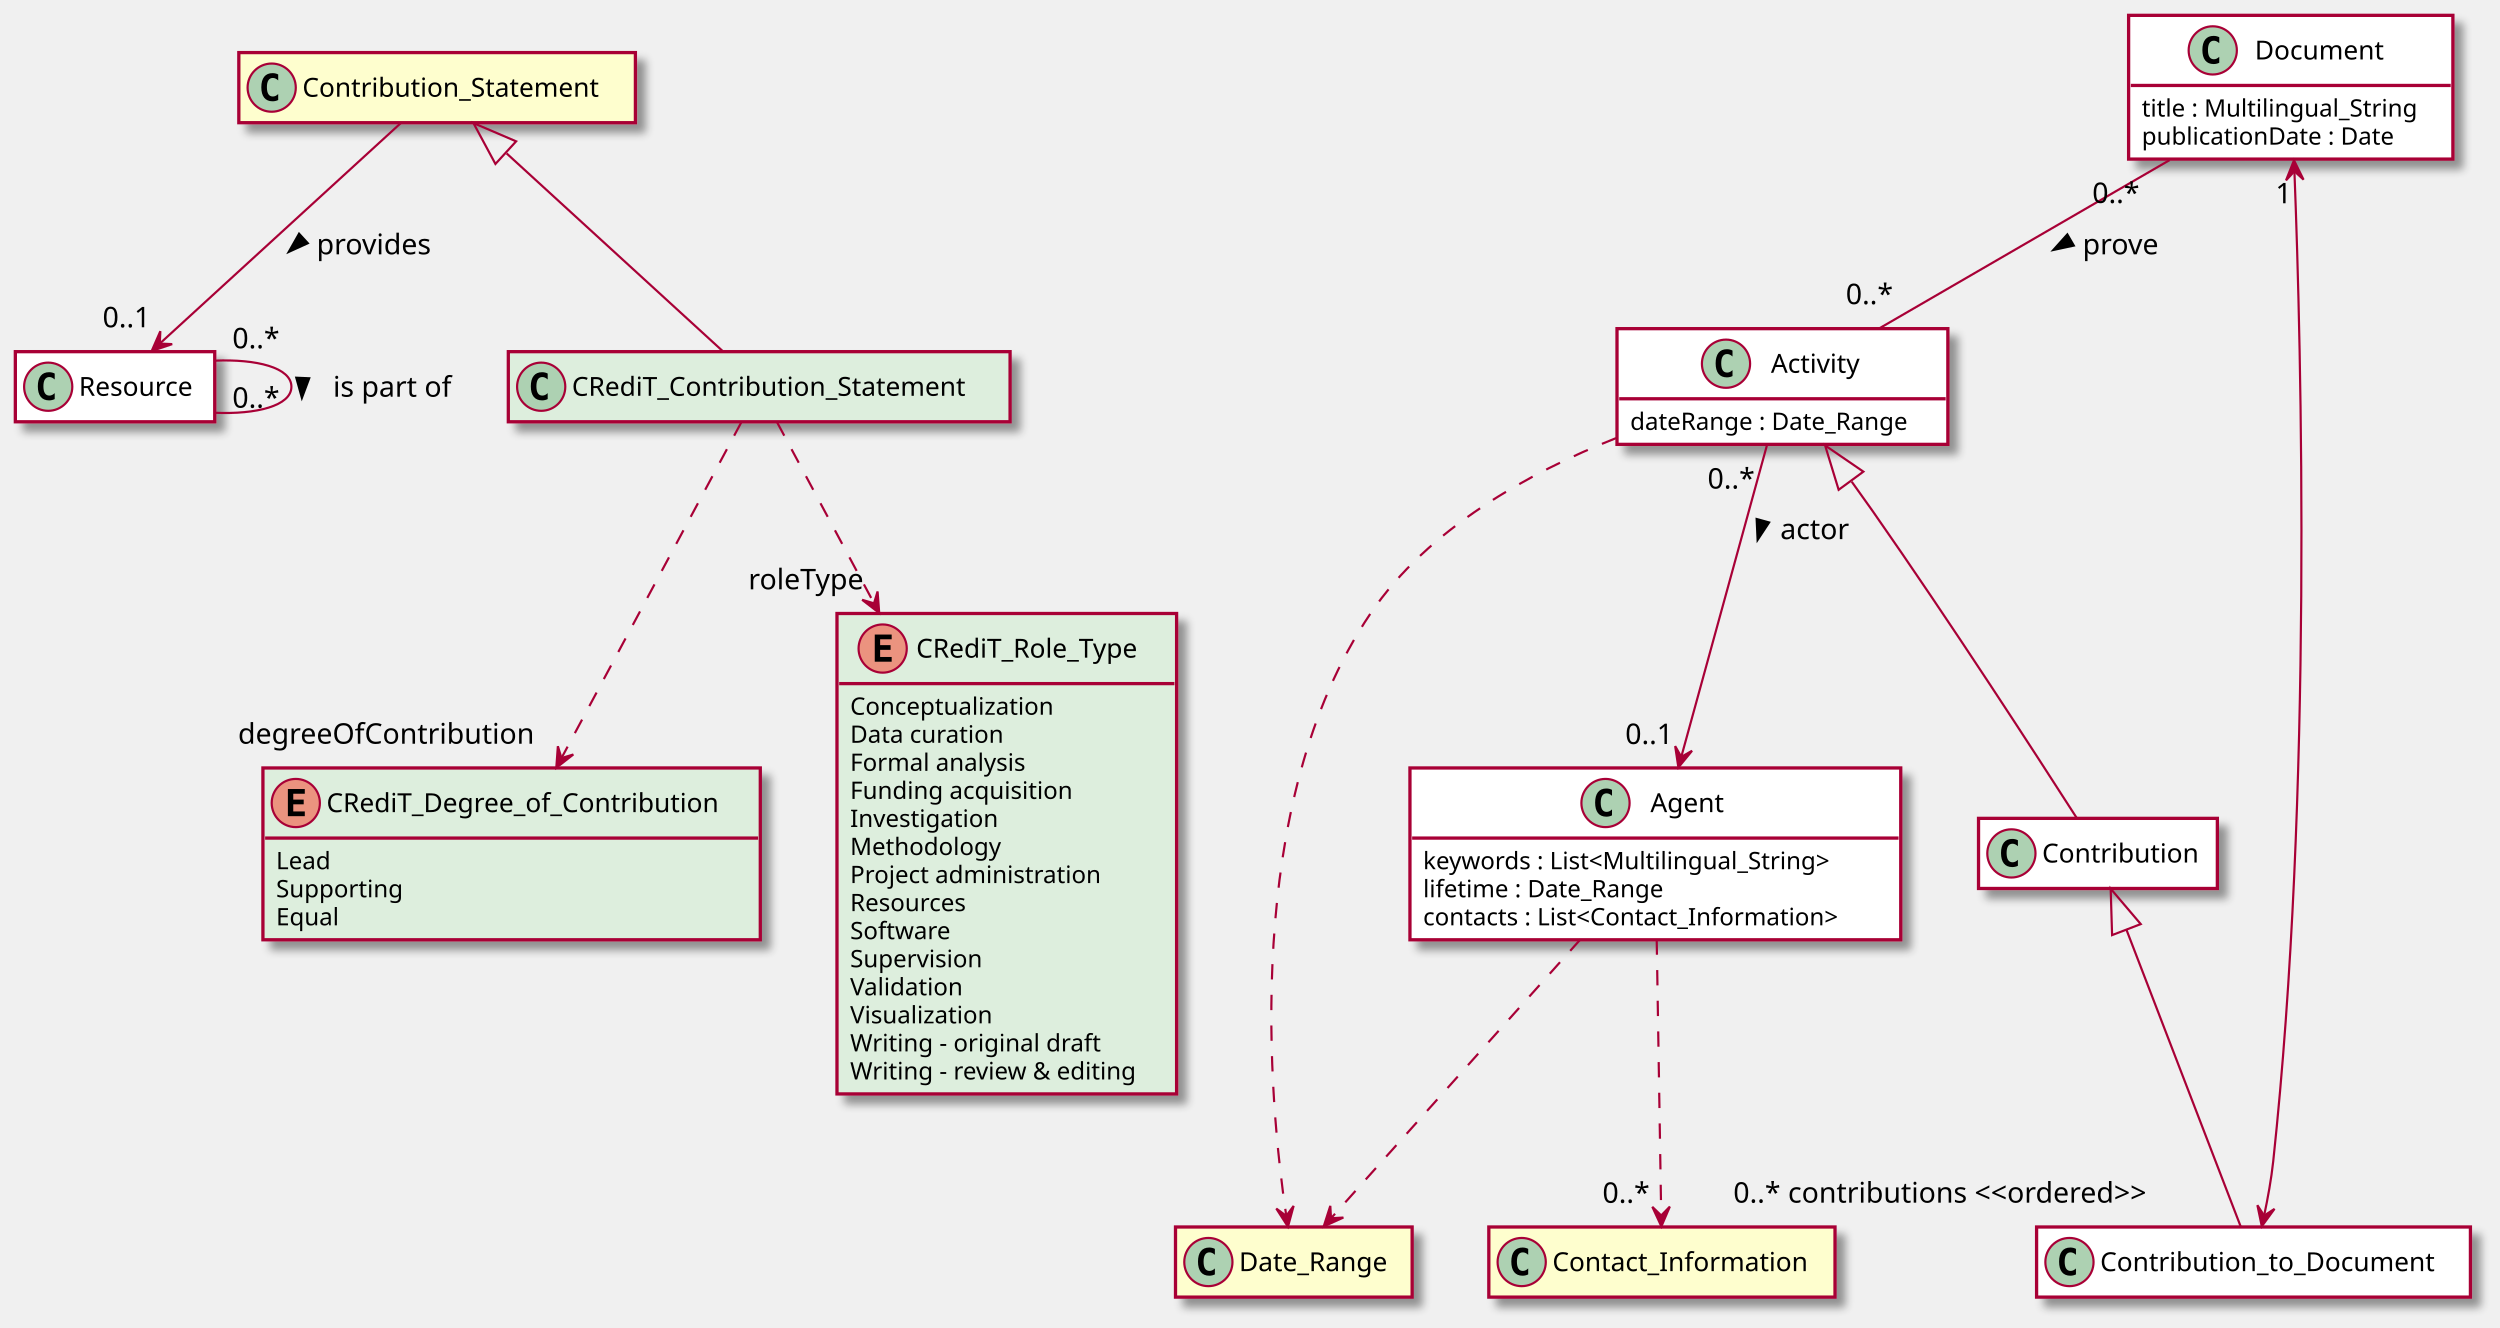
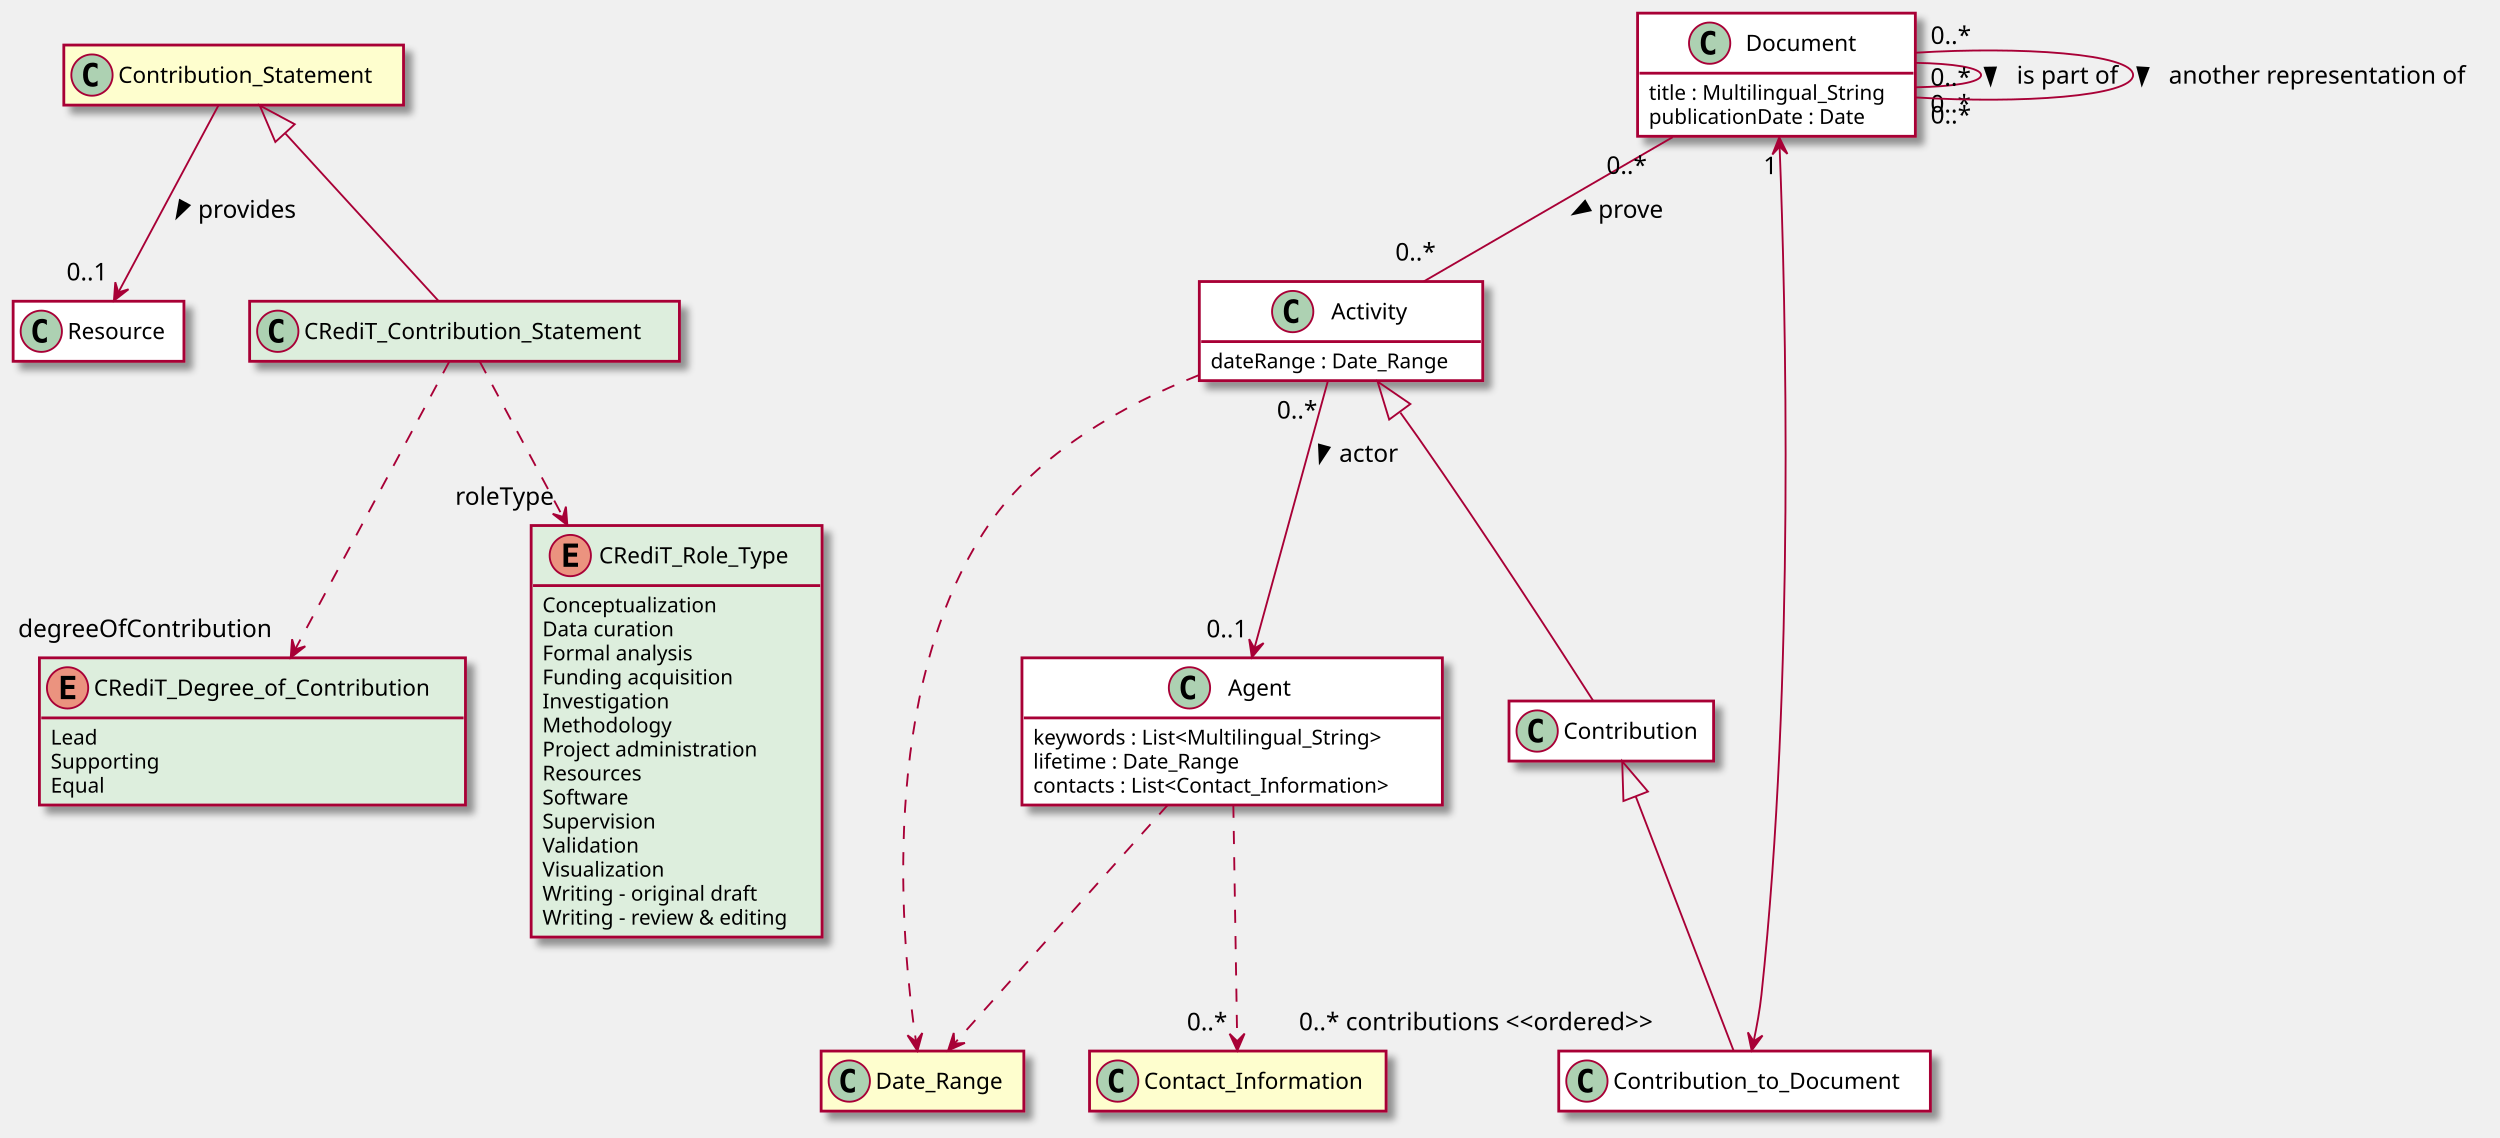
- <svg xmlns="http://www.w3.org/2000/svg" contentScriptType="application/ecmascript" contentStyleType="text/css" height="606px" preserveAspectRatio="none" style="width:1141px;height:606px;background:#FFFFFF;" version="1.1" viewBox="0 0 1141 606" width="1141px" zoomAndPan="magnify">
+ <svg xmlns="http://www.w3.org/2000/svg" contentScriptType="application/ecmascript" contentStyleType="text/css" height="606px" preserveAspectRatio="none" style="width:1332px;height:606px;background:#FFFFFF;" version="1.1" viewBox="0 0 1332 606" width="1332px" zoomAndPan="magnify">
  <defs>
-     <filter height="300%" id="f1x4xkm4cgrbp3" width="300%" x="-1" y="-1">
+     <filter height="300%" id="fsqr4gb0pf080" width="300%" x="-1" y="-1">
      <feGaussianBlur result="blurOut" stdDeviation="2.0" />
      <feColorMatrix in="blurOut" result="blurOut2" type="matrix" values="0 0 0 0 0 0 0 0 0 0 0 0 0 0 0 0 0 0 .4 0" />
      <feOffset dx="4.0" dy="4.0" in="blurOut2" result="blurOut3" />
      <feBlend in="SourceGraphic" in2="blurOut3" mode="normal" />
    </filter>
  </defs>
  <g>
-     <rect codeLine="267" fill="#FFFFFF" filter="url(#f1x4xkm4cgrbp3)" height="32" id="Resource" style="stroke:#A80036;stroke-width:1.5;" width="91" x="7" y="160.5" />
+     <rect codeLine="267" fill="#FFFFFF" filter="url(#fsqr4gb0pf080)" height="32" id="Resource" style="stroke:#A80036;stroke-width:1.5;" width="91" x="7" y="160.5" />
    <ellipse cx="22" cy="176.5" fill="#ADD1B2" rx="11" ry="11" style="stroke:#A80036;stroke-width:1.0;" />
    <path d="M24.969,182.141 Q24.391,182.438 23.75,182.578 Q23.109,182.734 22.406,182.734 Q19.906,182.734 18.578,181.094 Q17.266,179.438 17.266,176.312 Q17.266,173.188 18.578,171.531 Q19.906,169.875 22.406,169.875 Q23.109,169.875 23.75,170.031 Q24.406,170.188 24.969,170.484 L24.969,173.203 Q24.344,172.625 23.75,172.359 Q23.156,172.078 22.531,172.078 Q21.188,172.078 20.5,173.156 Q19.812,174.219 19.812,176.312 Q19.812,178.406 20.5,179.484 Q21.188,180.547 22.531,180.547 Q23.156,180.547 23.75,180.281 Q24.344,180 24.969,179.422 L24.969,182.141 Z " fill="#000000" />
    <text fill="#000000" font-family="sans-serif" font-size="12" lengthAdjust="spacing" textLength="59" x="36" y="180.654">Resource</text>
-     <rect codeLine="312" fill="#FFFFFF" filter="url(#f1x4xkm4cgrbp3)" height="65.609" id="Document" style="stroke:#A80036;stroke-width:1.5;" width="148" x="971.5" y="7" />
-     <ellipse cx="1009.9" cy="23" fill="#ADD1B2" rx="11" ry="11" style="stroke:#A80036;stroke-width:1.0;" />
-     <path d="M1012.869,28.641 Q1012.291,28.938 1011.65,29.078 Q1011.009,29.234 1010.306,29.234 Q1007.806,29.234 1006.478,27.594 Q1005.166,25.938 1005.166,22.812 Q1005.166,19.688 1006.478,18.031 Q1007.806,16.375 1010.306,16.375 Q1011.009,16.375 1011.65,16.531 Q1012.306,16.688 1012.869,16.984 L1012.869,19.703 Q1012.244,19.125 1011.65,18.859 Q1011.056,18.578 1010.431,18.578 Q1009.087,18.578 1008.4,19.656 Q1007.712,20.719 1007.712,22.812 Q1007.712,24.906 1008.4,25.984 Q1009.087,27.047 1010.431,27.047 Q1011.056,27.047 1011.65,26.781 Q1012.244,26.5 1012.869,25.922 L1012.869,28.641 Z " fill="#000000" />
-     <text fill="#000000" font-family="sans-serif" font-size="12" lengthAdjust="spacing" textLength="64" x="1029.1" y="27.154">Document</text>
-     <line style="stroke:#A80036;stroke-width:1.5;" x1="972.5" x2="1118.5" y1="39" y2="39" />
-     <text fill="#000000" font-family="sans-serif" font-size="11" lengthAdjust="spacing" textLength="136" x="977.5" y="53.21">title : Multilingual_String</text>
-     <text fill="#000000" font-family="sans-serif" font-size="11" lengthAdjust="spacing" textLength="125" x="977.5" y="66.015">publicationDate : Date</text>
-     <rect codeLine="142" fill="#FFFFFF" filter="url(#f1x4xkm4cgrbp3)" height="52.805" id="Activity" style="stroke:#A80036;stroke-width:1.5;" width="151" x="738" y="150" />
-     <ellipse cx="787.75" cy="166" fill="#ADD1B2" rx="11" ry="11" style="stroke:#A80036;stroke-width:1.0;" />
-     <path d="M790.719,171.641 Q790.141,171.938 789.5,172.078 Q788.859,172.234 788.156,172.234 Q785.656,172.234 784.328,170.594 Q783.016,168.938 783.016,165.812 Q783.016,162.688 784.328,161.031 Q785.656,159.375 788.156,159.375 Q788.859,159.375 789.5,159.531 Q790.156,159.688 790.719,159.984 L790.719,162.703 Q790.094,162.125 789.5,161.859 Q788.906,161.578 788.281,161.578 Q786.938,161.578 786.25,162.656 Q785.562,163.719 785.562,165.812 Q785.562,167.906 786.25,168.984 Q786.938,170.047 788.281,170.047 Q788.906,170.047 789.5,169.781 Q790.094,169.5 790.719,168.922 L790.719,171.641 Z " fill="#000000" />
-     <text fill="#000000" font-family="sans-serif" font-size="12" lengthAdjust="spacing" textLength="43" x="808.25" y="170.154">Activity</text>
-     <line style="stroke:#A80036;stroke-width:1.5;" x1="739" x2="888" y1="182" y2="182" />
-     <text fill="#000000" font-family="sans-serif" font-size="11" lengthAdjust="spacing" textLength="139" x="744" y="196.21">dateRange : Date_Range</text>
-     <rect codeLine="10" fill="#FFFFFF" filter="url(#f1x4xkm4cgrbp3)" height="78.414" id="Agent" style="stroke:#A80036;stroke-width:1.5;" width="224" x="643.5" y="350.5" />
-     <ellipse cx="732.75" cy="366.5" fill="#ADD1B2" rx="11" ry="11" style="stroke:#A80036;stroke-width:1.0;" />
-     <path d="M735.719,372.141 Q735.141,372.438 734.5,372.578 Q733.859,372.734 733.156,372.734 Q730.656,372.734 729.328,371.094 Q728.016,369.438 728.016,366.312 Q728.016,363.188 729.328,361.531 Q730.656,359.875 733.156,359.875 Q733.859,359.875 734.5,360.031 Q735.156,360.188 735.719,360.484 L735.719,363.203 Q735.094,362.625 734.5,362.359 Q733.906,362.078 733.281,362.078 Q731.938,362.078 731.25,363.156 Q730.562,364.219 730.562,366.312 Q730.562,368.406 731.25,369.484 Q731.938,370.547 733.281,370.547 Q733.906,370.547 734.5,370.281 Q735.094,370 735.719,369.422 L735.719,372.141 Z " fill="#000000" />
-     <text fill="#000000" font-family="sans-serif" font-size="12" lengthAdjust="spacing" textLength="37" x="753.25" y="370.654">Agent</text>
-     <line style="stroke:#A80036;stroke-width:1.5;" x1="644.5" x2="866.5" y1="382.5" y2="382.5" />
-     <text fill="#000000" font-family="sans-serif" font-size="11" lengthAdjust="spacing" textLength="207" x="649.5" y="396.71">keywords : List&lt;Multilingual_String&gt;</text>
-     <text fill="#000000" font-family="sans-serif" font-size="11" lengthAdjust="spacing" textLength="121" x="649.5" y="409.515">lifetime : Date_Range</text>
-     <text fill="#000000" font-family="sans-serif" font-size="11" lengthAdjust="spacing" textLength="212" x="649.5" y="422.32">contacts : List&lt;Contact_Information&gt;</text>
-     <rect fill="#FEFECE" filter="url(#f1x4xkm4cgrbp3)" height="32" id="Date_Range" style="stroke:#A80036;stroke-width:1.5;" width="108" x="536.5" y="560" />
-     <ellipse cx="551.5" cy="576" fill="#ADD1B2" rx="11" ry="11" style="stroke:#A80036;stroke-width:1.0;" />
-     <path d="M554.469,581.641 Q553.891,581.938 553.25,582.078 Q552.609,582.234 551.906,582.234 Q549.406,582.234 548.078,580.594 Q546.766,578.938 546.766,575.812 Q546.766,572.688 548.078,571.031 Q549.406,569.375 551.906,569.375 Q552.609,569.375 553.25,569.531 Q553.906,569.688 554.469,569.984 L554.469,572.703 Q553.844,572.125 553.25,571.859 Q552.656,571.578 552.031,571.578 Q550.688,571.578 550,572.656 Q549.312,573.719 549.312,575.812 Q549.312,577.906 550,578.984 Q550.688,580.047 552.031,580.047 Q552.656,580.047 553.25,579.781 Q553.844,579.5 554.469,578.922 L554.469,581.641 Z " fill="#000000" />
-     <text fill="#000000" font-family="sans-serif" font-size="12" lengthAdjust="spacing" textLength="76" x="565.5" y="580.154">Date_Range</text>
-     <rect codeLine="187" fill="#FFFFFF" filter="url(#f1x4xkm4cgrbp3)" height="32" id="Contribution" style="stroke:#A80036;stroke-width:1.5;" width="109" x="903" y="373.5" />
-     <ellipse cx="918" cy="389.5" fill="#ADD1B2" rx="11" ry="11" style="stroke:#A80036;stroke-width:1.0;" />
-     <path d="M920.969,395.141 Q920.391,395.438 919.75,395.578 Q919.109,395.734 918.406,395.734 Q915.906,395.734 914.578,394.094 Q913.266,392.438 913.266,389.312 Q913.266,386.188 914.578,384.531 Q915.906,382.875 918.406,382.875 Q919.109,382.875 919.75,383.031 Q920.406,383.188 920.969,383.484 L920.969,386.203 Q920.344,385.625 919.75,385.359 Q919.156,385.078 918.531,385.078 Q917.188,385.078 916.5,386.156 Q915.812,387.219 915.812,389.312 Q915.812,391.406 916.5,392.484 Q917.188,393.547 918.531,393.547 Q919.156,393.547 919.75,393.281 Q920.344,393 920.969,392.422 L920.969,395.141 Z " fill="#000000" />
-     <text fill="#000000" font-family="sans-serif" font-size="12" lengthAdjust="spacing" textLength="77" x="932" y="393.654">Contribution</text>
-     <rect fill="#FEFECE" filter="url(#f1x4xkm4cgrbp3)" height="32" id="Contribution_Statement" style="stroke:#A80036;stroke-width:1.5;" width="181" x="109" y="24" />
-     <ellipse cx="124" cy="40" fill="#ADD1B2" rx="11" ry="11" style="stroke:#A80036;stroke-width:1.0;" />
-     <path d="M126.969,45.641 Q126.391,45.938 125.75,46.078 Q125.109,46.234 124.406,46.234 Q121.906,46.234 120.578,44.594 Q119.266,42.938 119.266,39.812 Q119.266,36.688 120.578,35.031 Q121.906,33.375 124.406,33.375 Q125.109,33.375 125.75,33.531 Q126.406,33.688 126.969,33.984 L126.969,36.703 Q126.344,36.125 125.75,35.859 Q125.156,35.578 124.531,35.578 Q123.188,35.578 122.5,36.656 Q121.812,37.719 121.812,39.812 Q121.812,41.906 122.5,42.984 Q123.188,44.047 124.531,44.047 Q125.156,44.047 125.75,43.781 Q126.344,43.5 126.969,42.922 L126.969,45.641 Z " fill="#000000" />
-     <text fill="#000000" font-family="sans-serif" font-size="12" lengthAdjust="spacing" textLength="149" x="138" y="44.154">Contribution_Statement</text>
-     <rect codeLine="205" fill="#FFFFFF" filter="url(#f1x4xkm4cgrbp3)" height="32" id="Contribution_to_Document" style="stroke:#A80036;stroke-width:1.5;" width="198" x="929.5" y="560" />
-     <ellipse cx="944.5" cy="576" fill="#ADD1B2" rx="11" ry="11" style="stroke:#A80036;stroke-width:1.0;" />
-     <path d="M947.469,581.641 Q946.891,581.938 946.25,582.078 Q945.609,582.234 944.906,582.234 Q942.406,582.234 941.078,580.594 Q939.766,578.938 939.766,575.812 Q939.766,572.688 941.078,571.031 Q942.406,569.375 944.906,569.375 Q945.609,569.375 946.25,569.531 Q946.906,569.688 947.469,569.984 L947.469,572.703 Q946.844,572.125 946.25,571.859 Q945.656,571.578 945.031,571.578 Q943.688,571.578 943,572.656 Q942.312,573.719 942.312,575.812 Q942.312,577.906 943,578.984 Q943.688,580.047 945.031,580.047 Q945.656,580.047 946.25,579.781 Q946.844,579.5 947.469,578.922 L947.469,581.641 Z " fill="#000000" />
-     <text fill="#000000" font-family="sans-serif" font-size="12" lengthAdjust="spacing" textLength="166" x="958.5" y="580.154">Contribution_to_Document</text>
-     <rect fill="#FEFECE" filter="url(#f1x4xkm4cgrbp3)" height="32" id="Contact_Information" style="stroke:#A80036;stroke-width:1.5;" width="158" x="679.5" y="560" />
-     <ellipse cx="694.5" cy="576" fill="#ADD1B2" rx="11" ry="11" style="stroke:#A80036;stroke-width:1.0;" />
-     <path d="M697.469,581.641 Q696.891,581.938 696.25,582.078 Q695.609,582.234 694.906,582.234 Q692.406,582.234 691.078,580.594 Q689.766,578.938 689.766,575.812 Q689.766,572.688 691.078,571.031 Q692.406,569.375 694.906,569.375 Q695.609,569.375 696.25,569.531 Q696.906,569.688 697.469,569.984 L697.469,572.703 Q696.844,572.125 696.25,571.859 Q695.656,571.578 695.031,571.578 Q693.688,571.578 693,572.656 Q692.312,573.719 692.312,575.812 Q692.312,577.906 693,578.984 Q693.688,580.047 695.031,580.047 Q695.656,580.047 696.25,579.781 Q696.844,579.5 697.469,578.922 L697.469,581.641 Z " fill="#000000" />
-     <text fill="#000000" font-family="sans-serif" font-size="12" lengthAdjust="spacing" textLength="126" x="708.5" y="580.154">Contact_Information</text>
-     <rect codeLine="151" fill="#DDEEDD" filter="url(#f1x4xkm4cgrbp3)" height="32" id="CRediT_Contribution_Statement" style="stroke:#A80036;stroke-width:1.5;" width="229" x="232" y="160.5" />
-     <ellipse cx="247" cy="176.5" fill="#ADD1B2" rx="11" ry="11" style="stroke:#A80036;stroke-width:1.0;" />
-     <path d="M249.969,182.141 Q249.391,182.438 248.75,182.578 Q248.109,182.734 247.406,182.734 Q244.906,182.734 243.578,181.094 Q242.266,179.438 242.266,176.312 Q242.266,173.188 243.578,171.531 Q244.906,169.875 247.406,169.875 Q248.109,169.875 248.75,170.031 Q249.406,170.188 249.969,170.484 L249.969,173.203 Q249.344,172.625 248.75,172.359 Q248.156,172.078 247.531,172.078 Q246.188,172.078 245.5,173.156 Q244.812,174.219 244.812,176.312 Q244.812,178.406 245.5,179.484 Q246.188,180.547 247.531,180.547 Q248.156,180.547 248.75,180.281 Q249.344,180 249.969,179.422 L249.969,182.141 Z " fill="#000000" />
-     <text fill="#000000" font-family="sans-serif" font-size="12" lengthAdjust="spacing" textLength="197" x="261" y="180.654">CRediT_Contribution_Statement</text>
-     <rect codeLine="153" fill="#DDEEDD" filter="url(#f1x4xkm4cgrbp3)" height="78.414" id="CRediT_Degree_of_Contribution" style="stroke:#A80036;stroke-width:1.5;" width="227" x="120" y="350.5" />
-     <ellipse cx="135" cy="366.5" fill="#EB937F" rx="11" ry="11" style="stroke:#A80036;stroke-width:1.0;" />
-     <path d="M139.109,372.5 L131.391,372.5 L131.391,360.109 L139.109,360.109 L139.109,362.266 L133.844,362.266 L133.844,364.938 L138.609,364.938 L138.609,367.094 L133.844,367.094 L133.844,370.344 L139.109,370.344 L139.109,372.5 Z " fill="#000000" />
-     <text fill="#000000" font-family="sans-serif" font-size="12" lengthAdjust="spacing" textLength="195" x="149" y="370.654">CRediT_Degree_of_Contribution</text>
-     <line style="stroke:#A80036;stroke-width:1.5;" x1="121" x2="346" y1="382.5" y2="382.5" />
-     <text fill="#000000" font-family="sans-serif" font-size="11" lengthAdjust="spacing" textLength="27" x="126" y="396.71">Lead</text>
-     <text fill="#000000" font-family="sans-serif" font-size="11" lengthAdjust="spacing" textLength="62" x="126" y="409.515">Supporting</text>
-     <text fill="#000000" font-family="sans-serif" font-size="11" lengthAdjust="spacing" textLength="31" x="126" y="422.32">Equal</text>
-     <rect codeLine="158" fill="#DDEEDD" filter="url(#f1x4xkm4cgrbp3)" height="219.266" id="CRediT_Role_Type" style="stroke:#A80036;stroke-width:1.5;" width="155" x="382" y="280" />
-     <ellipse cx="402.85" cy="296" fill="#EB937F" rx="11" ry="11" style="stroke:#A80036;stroke-width:1.0;" />
-     <path d="M406.959,302 L399.241,302 L399.241,289.609 L406.959,289.609 L406.959,291.766 L401.694,291.766 L401.694,294.438 L406.459,294.438 L406.459,296.594 L401.694,296.594 L401.694,299.844 L406.959,299.844 L406.959,302 Z " fill="#000000" />
-     <text fill="#000000" font-family="sans-serif" font-size="12" lengthAdjust="spacing" textLength="110" x="418.15" y="300.154">CRediT_Role_Type</text>
-     <line style="stroke:#A80036;stroke-width:1.5;" x1="383" x2="536" y1="312" y2="312" />
-     <text fill="#000000" font-family="sans-serif" font-size="11" lengthAdjust="spacing" textLength="99" x="388" y="326.21">Conceptualization</text>
-     <text fill="#000000" font-family="sans-serif" font-size="11" lengthAdjust="spacing" textLength="76" x="388" y="339.015">Data curation</text>
-     <text fill="#000000" font-family="sans-serif" font-size="11" lengthAdjust="spacing" textLength="90" x="388" y="351.82">Formal analysis</text>
-     <text fill="#000000" font-family="sans-serif" font-size="11" lengthAdjust="spacing" textLength="109" x="388" y="364.625">Funding acquisition</text>
-     <text fill="#000000" font-family="sans-serif" font-size="11" lengthAdjust="spacing" textLength="72" x="388" y="377.429">Investigation</text>
-     <text fill="#000000" font-family="sans-serif" font-size="11" lengthAdjust="spacing" textLength="71" x="388" y="390.234">Methodology</text>
-     <text fill="#000000" font-family="sans-serif" font-size="11" lengthAdjust="spacing" textLength="125" x="388" y="403.039">Project administration</text>
-     <text fill="#000000" font-family="sans-serif" font-size="11" lengthAdjust="spacing" textLength="60" x="388" y="415.843">Resources</text>
-     <text fill="#000000" font-family="sans-serif" font-size="11" lengthAdjust="spacing" textLength="51" x="388" y="428.648">Software</text>
-     <text fill="#000000" font-family="sans-serif" font-size="11" lengthAdjust="spacing" textLength="67" x="388" y="441.453">Supervision</text>
-     <text fill="#000000" font-family="sans-serif" font-size="11" lengthAdjust="spacing" textLength="55" x="388" y="454.257">Validation</text>
-     <text fill="#000000" font-family="sans-serif" font-size="11" lengthAdjust="spacing" textLength="70" x="388" y="467.062">Visualization</text>
-     <text fill="#000000" font-family="sans-serif" font-size="11" lengthAdjust="spacing" textLength="123" x="388" y="479.867">Writing - original draft</text>
-     <text fill="#000000" font-family="sans-serif" font-size="11" lengthAdjust="spacing" textLength="143" x="388" y="492.671">Writing - review &amp; editing</text>
-     <path codeLine="329" d="M98.02,164.61 C116.95,163.79 133,167.75 133,176.5 C133,185.25 116.95,189.21 98.02,188.39 " fill="none" id="Resource-Resource" style="stroke:#A80036;stroke-width:1.0;" />
-     <polygon fill="#000000" points="137.784,181.562,141.111,172.652,135.239,172.398,137.784,181.562" style="stroke:#000000;stroke-width:1.0;" />
-     <text fill="#000000" font-family="sans-serif" font-size="13" lengthAdjust="spacing" textLength="56" x="152" y="181.067">is part of</text>
-     <text fill="#000000" font-family="sans-serif" font-size="13" lengthAdjust="spacing" textLength="23" x="106.038" y="158.959">0..*</text>
-     <text fill="#000000" font-family="sans-serif" font-size="13" lengthAdjust="spacing" textLength="23" x="106.038" y="186.084">0..*</text>
-     <path codeLine="251" d="M990.22,73.05 C949.62,96.59 895.18,128.15 857.5,149.99 " fill="none" id="Document-Activity" style="stroke:#A80036;stroke-width:1.0;" />
-     <polygon fill="#000000" points="937.174,114.074,946.473,112.08,943.526,106.995,937.174,114.074" style="stroke:#000000;stroke-width:1.0;" />
-     <text fill="#000000" font-family="sans-serif" font-size="13" lengthAdjust="spacing" textLength="36" x="950.5" y="116.067">prove</text>
-     <text fill="#000000" font-family="sans-serif" font-size="13" lengthAdjust="spacing" textLength="23" x="954.907" y="92.642">0..*</text>
-     <text fill="#000000" font-family="sans-serif" font-size="13" lengthAdjust="spacing" textLength="23" x="842.422" y="138.807">0..*</text>
-     <path codeLine="257" d="M806.39,203.37 C796.66,238.76 779.07,302.74 767.34,345.42 " fill="none" id="Activity-to-Agent" style="stroke:#A80036;stroke-width:1.0;" />
-     <polygon fill="#A80036" points="766.01,350.26,772.26,342.648,767.34,345.44,764.548,340.52,766.01,350.26" style="stroke:#A80036;stroke-width:1.0;" />
-     <polygon fill="#000000" points="802.175,246.388,807.406,238.445,801.738,236.887,802.175,246.388" style="stroke:#000000;stroke-width:1.0;" />
-     <text fill="#000000" font-family="sans-serif" font-size="13" lengthAdjust="spacing" textLength="33" x="812.5" y="246.067">actor</text>
-     <text fill="#000000" font-family="sans-serif" font-size="13" lengthAdjust="spacing" textLength="23" x="779.319" y="222.991">0..*</text>
-     <text fill="#000000" font-family="sans-serif" font-size="13" lengthAdjust="spacing" textLength="24" x="741.763" y="339.562">0..1</text>
-     <path codeLine="816" d="M737.6,199.94 C697.7,215.77 651.75,241.21 625.5,280 C566.38,367.37 579.39,503.46 587.01,554.63 " fill="none" id="Activity-to-Date_Range" style="stroke:#A80036;stroke-width:1.0;stroke-dasharray:7.0,7.0;" />
-     <polygon fill="#A80036" points="587.82,559.88,590.411,550.378,587.063,554.938,582.503,551.589,587.82,559.88" style="stroke:#A80036;stroke-width:1.0;" />
-     <path codeLine="192" d="M845.12,219.84 C848.32,224.26 851.49,228.71 854.5,233 C889.96,283.67 929.84,345.29 947.81,373.32 " fill="none" id="Activity-backto-Contribution" style="stroke:#A80036;stroke-width:1.0;" />
-     <polygon fill="none" points="839.16,223.54,832.97,203.28,850.44,215.26,839.16,223.54" style="stroke:#A80036;stroke-width:1.0;" />
-     <path codeLine="644" d="M182.92,56.17 C155.9,80.89 102.44,129.81 73.05,156.7 " fill="none" id="Contribution_Statement-to-Resource" style="stroke:#A80036;stroke-width:1.0;" />
-     <polygon fill="#A80036" points="69.24,160.18,78.581,157.057,72.929,156.805,73.181,151.154,69.24,160.18" style="stroke:#A80036;stroke-width:1.0;" />
-     <polygon fill="#000000" points="131.811,114.942,140.468,111.004,136.5,106.668,131.811,114.942" style="stroke:#000000;stroke-width:1.0;" />
-     <text fill="#000000" font-family="sans-serif" font-size="13" lengthAdjust="spacing" textLength="54" x="144.5" y="116.067">provides</text>
-     <text fill="#000000" font-family="sans-serif" font-size="13" lengthAdjust="spacing" textLength="24" x="46.81" y="149.379">0..1</text>
-     <path codeLine="210" d="M970.51,424.32 C986.06,464.72 1011.39,530.53 1022.71,559.95 " fill="none" id="Contribution-backto-Contribution_to_Document" style="stroke:#A80036;stroke-width:1.0;" />
-     <polygon fill="none" points="963.96,426.78,963.31,405.6,977.03,421.75,963.96,426.78" style="stroke:#A80036;stroke-width:1.0;" />
-     <path codeLine="628" d="M1033.39,554.6 C1035.02,546.93 1036.63,538.11 1037.5,530 C1055.49,362.3 1050.38,160.44 1047.18,78.39 " fill="none" id="Contribution_to_Document-Document" style="stroke:#A80036;stroke-width:1.0;" />
-     <polygon fill="#A80036" points="1046.98,73.16,1043.344,82.313,1047.18,78.156,1051.338,81.992,1046.98,73.16" style="stroke:#A80036;stroke-width:1.0;" />
-     <polygon fill="#A80036" points="1032.28,559.69,1038.093,551.74,1033.337,554.803,1030.274,550.048,1032.28,559.69" style="stroke:#A80036;stroke-width:1.0;" />
-     <text fill="#000000" font-family="sans-serif" font-size="13" lengthAdjust="spacing" textLength="208" x="791.082" y="548.892">0..* contributions &lt;&lt;ordered&gt;&gt;</text>
-     <text fill="#000000" font-family="sans-serif" font-size="13" lengthAdjust="spacing" textLength="8" x="1038.515" y="92.772">1</text>
-     <path codeLine="15" d="M721.31,428.73 C686.62,467.52 634.34,525.98 607.59,555.89 " fill="none" id="Agent-to-Date_Range" style="stroke:#A80036;stroke-width:1.0;stroke-dasharray:7.0,7.0;" />
-     <polygon fill="#A80036" points="604.14,559.74,613.118,555.69,607.47,556.01,607.15,550.362,604.14,559.74" style="stroke:#A80036;stroke-width:1.0;" />
-     <path codeLine="16" d="M756.12,428.73 C756.74,466.88 757.67,524.08 758.17,554.41 " fill="none" id="Agent-to-Contact_Information" style="stroke:#A80036;stroke-width:1.0;stroke-dasharray:7.0,7.0;" />
-     <polygon fill="#A80036" points="758.25,559.74,762.121,550.684,758.179,554.74,754.122,550.798,758.25,559.74" style="stroke:#A80036;stroke-width:1.0;" />
-     <text fill="#000000" font-family="sans-serif" font-size="13" lengthAdjust="spacing" textLength="23" x="731.358" y="548.958">0..*</text>
-     <path codeLine="194" d="M231.21,70.01 C261.45,97.68 305.84,138.3 329.76,160.18 " fill="none" id="Contribution_Statement-backto-CRediT_Contribution_Statement" style="stroke:#A80036;stroke-width:1.0;" />
-     <polygon fill="none" points="226.11,74.83,216.08,56.17,235.56,64.5,226.11,74.83" style="stroke:#A80036;stroke-width:1.0;" />
-     <path codeLine="207" d="M354.63,192.67 C364.29,210.72 381.33,242.53 398.9,275.34 " fill="none" id="CRediT_Contribution_Statement-to-CRediT_Role_Type" style="stroke:#A80036;stroke-width:1.0;stroke-dasharray:7.0,7.0;" />
-     <polygon fill="#A80036" points="401.27,279.77,400.521,269.95,398.898,275.369,393.479,273.745,401.27,279.77" style="stroke:#A80036;stroke-width:1.0;" />
-     <text fill="#000000" font-family="sans-serif" font-size="13" lengthAdjust="spacing" textLength="54" x="341.544" y="268.956">roleType</text>
-     <path codeLine="210" d="M338.37,192.67 C321.41,224.35 281.71,298.48 256.31,345.9 " fill="none" id="CRediT_Contribution_Statement-to-CRediT_Degree_of_Contribution" style="stroke:#A80036;stroke-width:1.0;stroke-dasharray:7.0,7.0;" />
-     <polygon fill="#A80036" points="253.9,350.4,261.668,344.345,256.255,345.989,254.611,340.577,253.9,350.4" style="stroke:#A80036;stroke-width:1.0;" />
-     <text fill="#000000" font-family="sans-serif" font-size="13" lengthAdjust="spacing" textLength="137" x="108.633" y="339.433">degreeOfContribution</text>
+     <rect codeLine="312" fill="#FFFFFF" filter="url(#fsqr4gb0pf080)" height="65.609" id="Document" style="stroke:#A80036;stroke-width:1.5;" width="148" x="872.5" y="7" />
+     <ellipse cx="910.9" cy="23" fill="#ADD1B2" rx="11" ry="11" style="stroke:#A80036;stroke-width:1.0;" />
+     <path d="M913.869,28.641 Q913.291,28.938 912.65,29.078 Q912.009,29.234 911.306,29.234 Q908.806,29.234 907.478,27.594 Q906.166,25.938 906.166,22.812 Q906.166,19.688 907.478,18.031 Q908.806,16.375 911.306,16.375 Q912.009,16.375 912.65,16.531 Q913.306,16.688 913.869,16.984 L913.869,19.703 Q913.244,19.125 912.65,18.859 Q912.056,18.578 911.431,18.578 Q910.087,18.578 909.4,19.656 Q908.712,20.719 908.712,22.812 Q908.712,24.906 909.4,25.984 Q910.087,27.047 911.431,27.047 Q912.056,27.047 912.65,26.781 Q913.244,26.5 913.869,25.922 L913.869,28.641 Z " fill="#000000" />
+     <text fill="#000000" font-family="sans-serif" font-size="12" lengthAdjust="spacing" textLength="64" x="930.1" y="27.154">Document</text>
+     <line style="stroke:#A80036;stroke-width:1.5;" x1="873.5" x2="1019.5" y1="39" y2="39" />
+     <text fill="#000000" font-family="sans-serif" font-size="11" lengthAdjust="spacing" textLength="136" x="878.5" y="53.21">title : Multilingual_String</text>
+     <text fill="#000000" font-family="sans-serif" font-size="11" lengthAdjust="spacing" textLength="125" x="878.5" y="66.015">publicationDate : Date</text>
+     <rect codeLine="142" fill="#FFFFFF" filter="url(#fsqr4gb0pf080)" height="52.805" id="Activity" style="stroke:#A80036;stroke-width:1.5;" width="151" x="639" y="150" />
+     <ellipse cx="688.75" cy="166" fill="#ADD1B2" rx="11" ry="11" style="stroke:#A80036;stroke-width:1.0;" />
+     <path d="M691.719,171.641 Q691.141,171.938 690.5,172.078 Q689.859,172.234 689.156,172.234 Q686.656,172.234 685.328,170.594 Q684.016,168.938 684.016,165.812 Q684.016,162.688 685.328,161.031 Q686.656,159.375 689.156,159.375 Q689.859,159.375 690.5,159.531 Q691.156,159.688 691.719,159.984 L691.719,162.703 Q691.094,162.125 690.5,161.859 Q689.906,161.578 689.281,161.578 Q687.938,161.578 687.25,162.656 Q686.562,163.719 686.562,165.812 Q686.562,167.906 687.25,168.984 Q687.938,170.047 689.281,170.047 Q689.906,170.047 690.5,169.781 Q691.094,169.5 691.719,168.922 L691.719,171.641 Z " fill="#000000" />
+     <text fill="#000000" font-family="sans-serif" font-size="12" lengthAdjust="spacing" textLength="43" x="709.25" y="170.154">Activity</text>
+     <line style="stroke:#A80036;stroke-width:1.5;" x1="640" x2="789" y1="182" y2="182" />
+     <text fill="#000000" font-family="sans-serif" font-size="11" lengthAdjust="spacing" textLength="139" x="645" y="196.21">dateRange : Date_Range</text>
+     <rect codeLine="10" fill="#FFFFFF" filter="url(#fsqr4gb0pf080)" height="78.414" id="Agent" style="stroke:#A80036;stroke-width:1.5;" width="224" x="544.5" y="350.5" />
+     <ellipse cx="633.75" cy="366.5" fill="#ADD1B2" rx="11" ry="11" style="stroke:#A80036;stroke-width:1.0;" />
+     <path d="M636.719,372.141 Q636.141,372.438 635.5,372.578 Q634.859,372.734 634.156,372.734 Q631.656,372.734 630.328,371.094 Q629.016,369.438 629.016,366.312 Q629.016,363.188 630.328,361.531 Q631.656,359.875 634.156,359.875 Q634.859,359.875 635.5,360.031 Q636.156,360.188 636.719,360.484 L636.719,363.203 Q636.094,362.625 635.5,362.359 Q634.906,362.078 634.281,362.078 Q632.938,362.078 632.25,363.156 Q631.562,364.219 631.562,366.312 Q631.562,368.406 632.25,369.484 Q632.938,370.547 634.281,370.547 Q634.906,370.547 635.5,370.281 Q636.094,370 636.719,369.422 L636.719,372.141 Z " fill="#000000" />
+     <text fill="#000000" font-family="sans-serif" font-size="12" lengthAdjust="spacing" textLength="37" x="654.25" y="370.654">Agent</text>
+     <line style="stroke:#A80036;stroke-width:1.5;" x1="545.5" x2="767.5" y1="382.5" y2="382.5" />
+     <text fill="#000000" font-family="sans-serif" font-size="11" lengthAdjust="spacing" textLength="207" x="550.5" y="396.71">keywords : List&lt;Multilingual_String&gt;</text>
+     <text fill="#000000" font-family="sans-serif" font-size="11" lengthAdjust="spacing" textLength="121" x="550.5" y="409.515">lifetime : Date_Range</text>
+     <text fill="#000000" font-family="sans-serif" font-size="11" lengthAdjust="spacing" textLength="212" x="550.5" y="422.32">contacts : List&lt;Contact_Information&gt;</text>
+     <rect fill="#FEFECE" filter="url(#fsqr4gb0pf080)" height="32" id="Date_Range" style="stroke:#A80036;stroke-width:1.5;" width="108" x="437.5" y="560" />
+     <ellipse cx="452.5" cy="576" fill="#ADD1B2" rx="11" ry="11" style="stroke:#A80036;stroke-width:1.0;" />
+     <path d="M455.469,581.641 Q454.891,581.938 454.25,582.078 Q453.609,582.234 452.906,582.234 Q450.406,582.234 449.078,580.594 Q447.766,578.938 447.766,575.812 Q447.766,572.688 449.078,571.031 Q450.406,569.375 452.906,569.375 Q453.609,569.375 454.25,569.531 Q454.906,569.688 455.469,569.984 L455.469,572.703 Q454.844,572.125 454.25,571.859 Q453.656,571.578 453.031,571.578 Q451.688,571.578 451,572.656 Q450.312,573.719 450.312,575.812 Q450.312,577.906 451,578.984 Q451.688,580.047 453.031,580.047 Q453.656,580.047 454.25,579.781 Q454.844,579.5 455.469,578.922 L455.469,581.641 Z " fill="#000000" />
+     <text fill="#000000" font-family="sans-serif" font-size="12" lengthAdjust="spacing" textLength="76" x="466.5" y="580.154">Date_Range</text>
+     <rect codeLine="187" fill="#FFFFFF" filter="url(#fsqr4gb0pf080)" height="32" id="Contribution" style="stroke:#A80036;stroke-width:1.5;" width="109" x="804" y="373.5" />
+     <ellipse cx="819" cy="389.5" fill="#ADD1B2" rx="11" ry="11" style="stroke:#A80036;stroke-width:1.0;" />
+     <path d="M821.969,395.141 Q821.391,395.438 820.75,395.578 Q820.109,395.734 819.406,395.734 Q816.906,395.734 815.578,394.094 Q814.266,392.438 814.266,389.312 Q814.266,386.188 815.578,384.531 Q816.906,382.875 819.406,382.875 Q820.109,382.875 820.75,383.031 Q821.406,383.188 821.969,383.484 L821.969,386.203 Q821.344,385.625 820.75,385.359 Q820.156,385.078 819.531,385.078 Q818.188,385.078 817.5,386.156 Q816.812,387.219 816.812,389.312 Q816.812,391.406 817.5,392.484 Q818.188,393.547 819.531,393.547 Q820.156,393.547 820.75,393.281 Q821.344,393 821.969,392.422 L821.969,395.141 Z " fill="#000000" />
+     <text fill="#000000" font-family="sans-serif" font-size="12" lengthAdjust="spacing" textLength="77" x="833" y="393.654">Contribution</text>
+     <rect fill="#FEFECE" filter="url(#fsqr4gb0pf080)" height="32" id="Contribution_Statement" style="stroke:#A80036;stroke-width:1.5;" width="181" x="34" y="24" />
+     <ellipse cx="49" cy="40" fill="#ADD1B2" rx="11" ry="11" style="stroke:#A80036;stroke-width:1.0;" />
+     <path d="M51.969,45.641 Q51.391,45.938 50.75,46.078 Q50.109,46.234 49.406,46.234 Q46.906,46.234 45.578,44.594 Q44.266,42.938 44.266,39.812 Q44.266,36.688 45.578,35.031 Q46.906,33.375 49.406,33.375 Q50.109,33.375 50.75,33.531 Q51.406,33.688 51.969,33.984 L51.969,36.703 Q51.344,36.125 50.75,35.859 Q50.156,35.578 49.531,35.578 Q48.188,35.578 47.5,36.656 Q46.812,37.719 46.812,39.812 Q46.812,41.906 47.5,42.984 Q48.188,44.047 49.531,44.047 Q50.156,44.047 50.75,43.781 Q51.344,43.5 51.969,42.922 L51.969,45.641 Z " fill="#000000" />
+     <text fill="#000000" font-family="sans-serif" font-size="12" lengthAdjust="spacing" textLength="149" x="63" y="44.154">Contribution_Statement</text>
+     <rect codeLine="205" fill="#FFFFFF" filter="url(#fsqr4gb0pf080)" height="32" id="Contribution_to_Document" style="stroke:#A80036;stroke-width:1.5;" width="198" x="830.5" y="560" />
+     <ellipse cx="845.5" cy="576" fill="#ADD1B2" rx="11" ry="11" style="stroke:#A80036;stroke-width:1.0;" />
+     <path d="M848.469,581.641 Q847.891,581.938 847.25,582.078 Q846.609,582.234 845.906,582.234 Q843.406,582.234 842.078,580.594 Q840.766,578.938 840.766,575.812 Q840.766,572.688 842.078,571.031 Q843.406,569.375 845.906,569.375 Q846.609,569.375 847.25,569.531 Q847.906,569.688 848.469,569.984 L848.469,572.703 Q847.844,572.125 847.25,571.859 Q846.656,571.578 846.031,571.578 Q844.688,571.578 844,572.656 Q843.312,573.719 843.312,575.812 Q843.312,577.906 844,578.984 Q844.688,580.047 846.031,580.047 Q846.656,580.047 847.25,579.781 Q847.844,579.5 848.469,578.922 L848.469,581.641 Z " fill="#000000" />
+     <text fill="#000000" font-family="sans-serif" font-size="12" lengthAdjust="spacing" textLength="166" x="859.5" y="580.154">Contribution_to_Document</text>
+     <rect fill="#FEFECE" filter="url(#fsqr4gb0pf080)" height="32" id="Contact_Information" style="stroke:#A80036;stroke-width:1.5;" width="158" x="580.5" y="560" />
+     <ellipse cx="595.5" cy="576" fill="#ADD1B2" rx="11" ry="11" style="stroke:#A80036;stroke-width:1.0;" />
+     <path d="M598.469,581.641 Q597.891,581.938 597.25,582.078 Q596.609,582.234 595.906,582.234 Q593.406,582.234 592.078,580.594 Q590.766,578.938 590.766,575.812 Q590.766,572.688 592.078,571.031 Q593.406,569.375 595.906,569.375 Q596.609,569.375 597.25,569.531 Q597.906,569.688 598.469,569.984 L598.469,572.703 Q597.844,572.125 597.25,571.859 Q596.656,571.578 596.031,571.578 Q594.688,571.578 594,572.656 Q593.312,573.719 593.312,575.812 Q593.312,577.906 594,578.984 Q594.688,580.047 596.031,580.047 Q596.656,580.047 597.25,579.781 Q597.844,579.5 598.469,578.922 L598.469,581.641 Z " fill="#000000" />
+     <text fill="#000000" font-family="sans-serif" font-size="12" lengthAdjust="spacing" textLength="126" x="609.5" y="580.154">Contact_Information</text>
+     <rect codeLine="182" fill="#DDEEDD" filter="url(#fsqr4gb0pf080)" height="32" id="CRediT_Contribution_Statement" style="stroke:#A80036;stroke-width:1.5;" width="229" x="133" y="160.5" />
+     <ellipse cx="148" cy="176.5" fill="#ADD1B2" rx="11" ry="11" style="stroke:#A80036;stroke-width:1.0;" />
+     <path d="M150.969,182.141 Q150.391,182.438 149.75,182.578 Q149.109,182.734 148.406,182.734 Q145.906,182.734 144.578,181.094 Q143.266,179.438 143.266,176.312 Q143.266,173.188 144.578,171.531 Q145.906,169.875 148.406,169.875 Q149.109,169.875 149.75,170.031 Q150.406,170.188 150.969,170.484 L150.969,173.203 Q150.344,172.625 149.75,172.359 Q149.156,172.078 148.531,172.078 Q147.188,172.078 146.5,173.156 Q145.812,174.219 145.812,176.312 Q145.812,178.406 146.5,179.484 Q147.188,180.547 148.531,180.547 Q149.156,180.547 149.75,180.281 Q150.344,180 150.969,179.422 L150.969,182.141 Z " fill="#000000" />
+     <text fill="#000000" font-family="sans-serif" font-size="12" lengthAdjust="spacing" textLength="197" x="162" y="180.654">CRediT_Contribution_Statement</text>
+     <rect codeLine="184" fill="#DDEEDD" filter="url(#fsqr4gb0pf080)" height="78.414" id="CRediT_Degree_of_Contribution" style="stroke:#A80036;stroke-width:1.5;" width="227" x="21" y="350.5" />
+     <ellipse cx="36" cy="366.5" fill="#EB937F" rx="11" ry="11" style="stroke:#A80036;stroke-width:1.0;" />
+     <path d="M40.109,372.5 L32.391,372.5 L32.391,360.109 L40.109,360.109 L40.109,362.266 L34.844,362.266 L34.844,364.938 L39.609,364.938 L39.609,367.094 L34.844,367.094 L34.844,370.344 L40.109,370.344 L40.109,372.5 Z " fill="#000000" />
+     <text fill="#000000" font-family="sans-serif" font-size="12" lengthAdjust="spacing" textLength="195" x="50" y="370.654">CRediT_Degree_of_Contribution</text>
+     <line style="stroke:#A80036;stroke-width:1.5;" x1="22" x2="247" y1="382.5" y2="382.5" />
+     <text fill="#000000" font-family="sans-serif" font-size="11" lengthAdjust="spacing" textLength="27" x="27" y="396.71">Lead</text>
+     <text fill="#000000" font-family="sans-serif" font-size="11" lengthAdjust="spacing" textLength="62" x="27" y="409.515">Supporting</text>
+     <text fill="#000000" font-family="sans-serif" font-size="11" lengthAdjust="spacing" textLength="31" x="27" y="422.32">Equal</text>
+     <rect codeLine="189" fill="#DDEEDD" filter="url(#fsqr4gb0pf080)" height="219.266" id="CRediT_Role_Type" style="stroke:#A80036;stroke-width:1.5;" width="155" x="283" y="280" />
+     <ellipse cx="303.85" cy="296" fill="#EB937F" rx="11" ry="11" style="stroke:#A80036;stroke-width:1.0;" />
+     <path d="M307.959,302 L300.241,302 L300.241,289.609 L307.959,289.609 L307.959,291.766 L302.694,291.766 L302.694,294.438 L307.459,294.438 L307.459,296.594 L302.694,296.594 L302.694,299.844 L307.959,299.844 L307.959,302 Z " fill="#000000" />
+     <text fill="#000000" font-family="sans-serif" font-size="12" lengthAdjust="spacing" textLength="110" x="319.15" y="300.154">CRediT_Role_Type</text>
+     <line style="stroke:#A80036;stroke-width:1.5;" x1="284" x2="437" y1="312" y2="312" />
+     <text fill="#000000" font-family="sans-serif" font-size="11" lengthAdjust="spacing" textLength="99" x="289" y="326.21">Conceptualization</text>
+     <text fill="#000000" font-family="sans-serif" font-size="11" lengthAdjust="spacing" textLength="76" x="289" y="339.015">Data curation</text>
+     <text fill="#000000" font-family="sans-serif" font-size="11" lengthAdjust="spacing" textLength="90" x="289" y="351.82">Formal analysis</text>
+     <text fill="#000000" font-family="sans-serif" font-size="11" lengthAdjust="spacing" textLength="109" x="289" y="364.625">Funding acquisition</text>
+     <text fill="#000000" font-family="sans-serif" font-size="11" lengthAdjust="spacing" textLength="72" x="289" y="377.429">Investigation</text>
+     <text fill="#000000" font-family="sans-serif" font-size="11" lengthAdjust="spacing" textLength="71" x="289" y="390.234">Methodology</text>
+     <text fill="#000000" font-family="sans-serif" font-size="11" lengthAdjust="spacing" textLength="125" x="289" y="403.039">Project administration</text>
+     <text fill="#000000" font-family="sans-serif" font-size="11" lengthAdjust="spacing" textLength="60" x="289" y="415.843">Resources</text>
+     <text fill="#000000" font-family="sans-serif" font-size="11" lengthAdjust="spacing" textLength="51" x="289" y="428.648">Software</text>
+     <text fill="#000000" font-family="sans-serif" font-size="11" lengthAdjust="spacing" textLength="67" x="289" y="441.453">Supervision</text>
+     <text fill="#000000" font-family="sans-serif" font-size="11" lengthAdjust="spacing" textLength="55" x="289" y="454.257">Validation</text>
+     <text fill="#000000" font-family="sans-serif" font-size="11" lengthAdjust="spacing" textLength="70" x="289" y="467.062">Visualization</text>
+     <text fill="#000000" font-family="sans-serif" font-size="11" lengthAdjust="spacing" textLength="123" x="289" y="479.867">Writing - original draft</text>
+     <text fill="#000000" font-family="sans-serif" font-size="11" lengthAdjust="spacing" textLength="143" x="289" y="492.671">Writing - review &amp; editing</text>
+     <path codeLine="317" d="M1020.63,33.49 C1040.45,33.85 1055.5,36.02 1055.5,40 C1055.5,43.98 1040.45,46.15 1020.63,46.51 " fill="none" id="Document-Document" style="stroke:#A80036;stroke-width:1.0;" />
+     <polygon fill="#000000" points="1060.591,45.066,1063.365,35.969,1057.488,36.075,1060.591,45.066" style="stroke:#000000;stroke-width:1.0;" />
+     <text fill="#000000" font-family="sans-serif" font-size="13" lengthAdjust="spacing" textLength="56" x="1074.5" y="44.567">is part of</text>
+     <text fill="#000000" font-family="sans-serif" font-size="13" lengthAdjust="spacing" textLength="23" x="1028.524" y="45.672">0..*</text>
+     <text fill="#000000" font-family="sans-serif" font-size="13" lengthAdjust="spacing" textLength="23" x="1028.524" y="59.893">0..*</text>
+     <path codeLine="319" d="M1020.73,28.09 C1076.07,24.62 1136.5,28.58 1136.5,40 C1136.5,51.42 1076.07,55.38 1020.73,51.91 " fill="none" id="Document-Document-1" style="stroke:#A80036;stroke-width:1.0;" />
+     <polygon fill="#000000" points="1141.187,45.057,1144.686,36.213,1138.82,35.845,1141.187,45.057" style="stroke:#000000;stroke-width:1.0;" />
+     <text fill="#000000" font-family="sans-serif" font-size="13" lengthAdjust="spacing" textLength="164" x="1155.5" y="44.567">another representation of</text>
+     <text fill="#000000" font-family="sans-serif" font-size="13" lengthAdjust="spacing" textLength="23" x="1028.633" y="23.392">0..*</text>
+     <text fill="#000000" font-family="sans-serif" font-size="13" lengthAdjust="spacing" textLength="23" x="1028.633" y="65.79">0..*</text>
+     <path codeLine="251" d="M891.22,73.05 C850.62,96.59 796.18,128.15 758.5,149.99 " fill="none" id="Document-Activity" style="stroke:#A80036;stroke-width:1.0;" />
+     <polygon fill="#000000" points="838.174,114.074,847.473,112.08,844.526,106.995,838.174,114.074" style="stroke:#000000;stroke-width:1.0;" />
+     <text fill="#000000" font-family="sans-serif" font-size="13" lengthAdjust="spacing" textLength="36" x="851.5" y="116.067">prove</text>
+     <text fill="#000000" font-family="sans-serif" font-size="13" lengthAdjust="spacing" textLength="23" x="855.907" y="92.642">0..*</text>
+     <text fill="#000000" font-family="sans-serif" font-size="13" lengthAdjust="spacing" textLength="23" x="743.422" y="138.807">0..*</text>
+     <path codeLine="257" d="M707.39,203.37 C697.66,238.76 680.07,302.74 668.34,345.42 " fill="none" id="Activity-to-Agent" style="stroke:#A80036;stroke-width:1.0;" />
+     <polygon fill="#A80036" points="667.01,350.26,673.26,342.648,668.34,345.44,665.548,340.52,667.01,350.26" style="stroke:#A80036;stroke-width:1.0;" />
+     <polygon fill="#000000" points="703.175,246.388,708.406,238.445,702.738,236.887,703.175,246.388" style="stroke:#000000;stroke-width:1.0;" />
+     <text fill="#000000" font-family="sans-serif" font-size="13" lengthAdjust="spacing" textLength="33" x="713.5" y="246.067">actor</text>
+     <text fill="#000000" font-family="sans-serif" font-size="13" lengthAdjust="spacing" textLength="23" x="680.319" y="222.991">0..*</text>
+     <text fill="#000000" font-family="sans-serif" font-size="13" lengthAdjust="spacing" textLength="24" x="642.763" y="339.562">0..1</text>
+     <path codeLine="840" d="M638.6,199.94 C598.7,215.77 552.75,241.21 526.5,280 C467.38,367.37 480.39,503.46 488.01,554.63 " fill="none" id="Activity-to-Date_Range" style="stroke:#A80036;stroke-width:1.0;stroke-dasharray:7.0,7.0;" />
+     <polygon fill="#A80036" points="488.82,559.88,491.411,550.378,488.063,554.938,483.503,551.589,488.82,559.88" style="stroke:#A80036;stroke-width:1.0;" />
+     <path codeLine="192" d="M746.12,219.84 C749.32,224.26 752.49,228.71 755.5,233 C790.96,283.67 830.84,345.29 848.81,373.32 " fill="none" id="Activity-backto-Contribution" style="stroke:#A80036;stroke-width:1.0;" />
+     <polygon fill="none" points="740.16,223.54,733.97,203.28,751.44,215.26,740.16,223.54" style="stroke:#A80036;stroke-width:1.0;" />
+     <path codeLine="668" d="M116.38,56.17 C103.31,80.59 77.6,128.61 63.1,155.7 " fill="none" id="Contribution_Statement-to-Resource" style="stroke:#A80036;stroke-width:1.0;" />
+     <polygon fill="#A80036" points="60.7,160.18,68.476,154.136,63.061,155.773,61.424,150.358,60.7,160.18" style="stroke:#A80036;stroke-width:1.0;" />
+     <polygon fill="#000000" points="94.14,115.975,101,109.387,95.818,106.613,94.14,115.975" style="stroke:#000000;stroke-width:1.0;" />
+     <text fill="#000000" font-family="sans-serif" font-size="13" lengthAdjust="spacing" textLength="54" x="105.5" y="116.067">provides</text>
+     <text fill="#000000" font-family="sans-serif" font-size="13" lengthAdjust="spacing" textLength="24" x="35.441" y="149.379">0..1</text>
+     <path codeLine="210" d="M871.51,424.32 C887.06,464.72 912.39,530.53 923.71,559.95 " fill="none" id="Contribution-backto-Contribution_to_Document" style="stroke:#A80036;stroke-width:1.0;" />
+     <polygon fill="none" points="864.96,426.78,864.31,405.6,878.03,421.75,864.96,426.78" style="stroke:#A80036;stroke-width:1.0;" />
+     <path codeLine="652" d="M934.39,554.6 C936.02,546.93 937.63,538.11 938.5,530 C956.49,362.3 951.38,160.44 948.18,78.39 " fill="none" id="Contribution_to_Document-Document" style="stroke:#A80036;stroke-width:1.0;" />
+     <polygon fill="#A80036" points="947.98,73.16,944.344,82.313,948.18,78.156,952.337,81.992,947.98,73.16" style="stroke:#A80036;stroke-width:1.0;" />
+     <polygon fill="#A80036" points="933.28,559.69,939.093,551.74,934.337,554.803,931.274,550.048,933.28,559.69" style="stroke:#A80036;stroke-width:1.0;" />
+     <text fill="#000000" font-family="sans-serif" font-size="13" lengthAdjust="spacing" textLength="208" x="692.082" y="548.892">0..* contributions &lt;&lt;ordered&gt;&gt;</text>
+     <text fill="#000000" font-family="sans-serif" font-size="13" lengthAdjust="spacing" textLength="8" x="939.515" y="92.772">1</text>
+     <path codeLine="15" d="M622.31,428.73 C587.62,467.52 535.34,525.98 508.59,555.89 " fill="none" id="Agent-to-Date_Range" style="stroke:#A80036;stroke-width:1.0;stroke-dasharray:7.0,7.0;" />
+     <polygon fill="#A80036" points="505.14,559.74,514.118,555.69,508.47,556.01,508.15,550.362,505.14,559.74" style="stroke:#A80036;stroke-width:1.0;" />
+     <path codeLine="16" d="M657.12,428.73 C657.74,466.88 658.67,524.08 659.17,554.41 " fill="none" id="Agent-to-Contact_Information" style="stroke:#A80036;stroke-width:1.0;stroke-dasharray:7.0,7.0;" />
+     <polygon fill="#A80036" points="659.25,559.74,663.121,550.684,659.179,554.74,655.122,550.798,659.25,559.74" style="stroke:#A80036;stroke-width:1.0;" />
+     <text fill="#000000" font-family="sans-serif" font-size="13" lengthAdjust="spacing" textLength="23" x="632.358" y="548.958">0..*</text>
+     <path codeLine="225" d="M152.09,71.17 C177.37,98.81 213.76,138.6 233.49,160.18 " fill="none" id="Contribution_Statement-backto-CRediT_Contribution_Statement" style="stroke:#A80036;stroke-width:1.0;" />
+     <polygon fill="none" points="146.7,75.65,138.37,56.17,157.03,66.2,146.7,75.65" style="stroke:#A80036;stroke-width:1.0;" />
+     <path codeLine="238" d="M255.63,192.67 C265.29,210.72 282.33,242.53 299.9,275.34 " fill="none" id="CRediT_Contribution_Statement-to-CRediT_Role_Type" style="stroke:#A80036;stroke-width:1.0;stroke-dasharray:7.0,7.0;" />
+     <polygon fill="#A80036" points="302.27,279.77,301.521,269.95,299.898,275.369,294.479,273.745,302.27,279.77" style="stroke:#A80036;stroke-width:1.0;" />
+     <text fill="#000000" font-family="sans-serif" font-size="13" lengthAdjust="spacing" textLength="54" x="242.544" y="268.956">roleType</text>
+     <path codeLine="241" d="M239.37,192.67 C222.41,224.35 182.71,298.48 157.31,345.9 " fill="none" id="CRediT_Contribution_Statement-to-CRediT_Degree_of_Contribution" style="stroke:#A80036;stroke-width:1.0;stroke-dasharray:7.0,7.0;" />
+     <polygon fill="#A80036" points="154.9,350.4,162.668,344.345,157.255,345.989,155.611,340.577,154.9,350.4" style="stroke:#A80036;stroke-width:1.0;" />
+     <text fill="#000000" font-family="sans-serif" font-size="13" lengthAdjust="spacing" textLength="137" x="9.633" y="339.433">degreeOfContribution</text>
  </g>
</svg>
